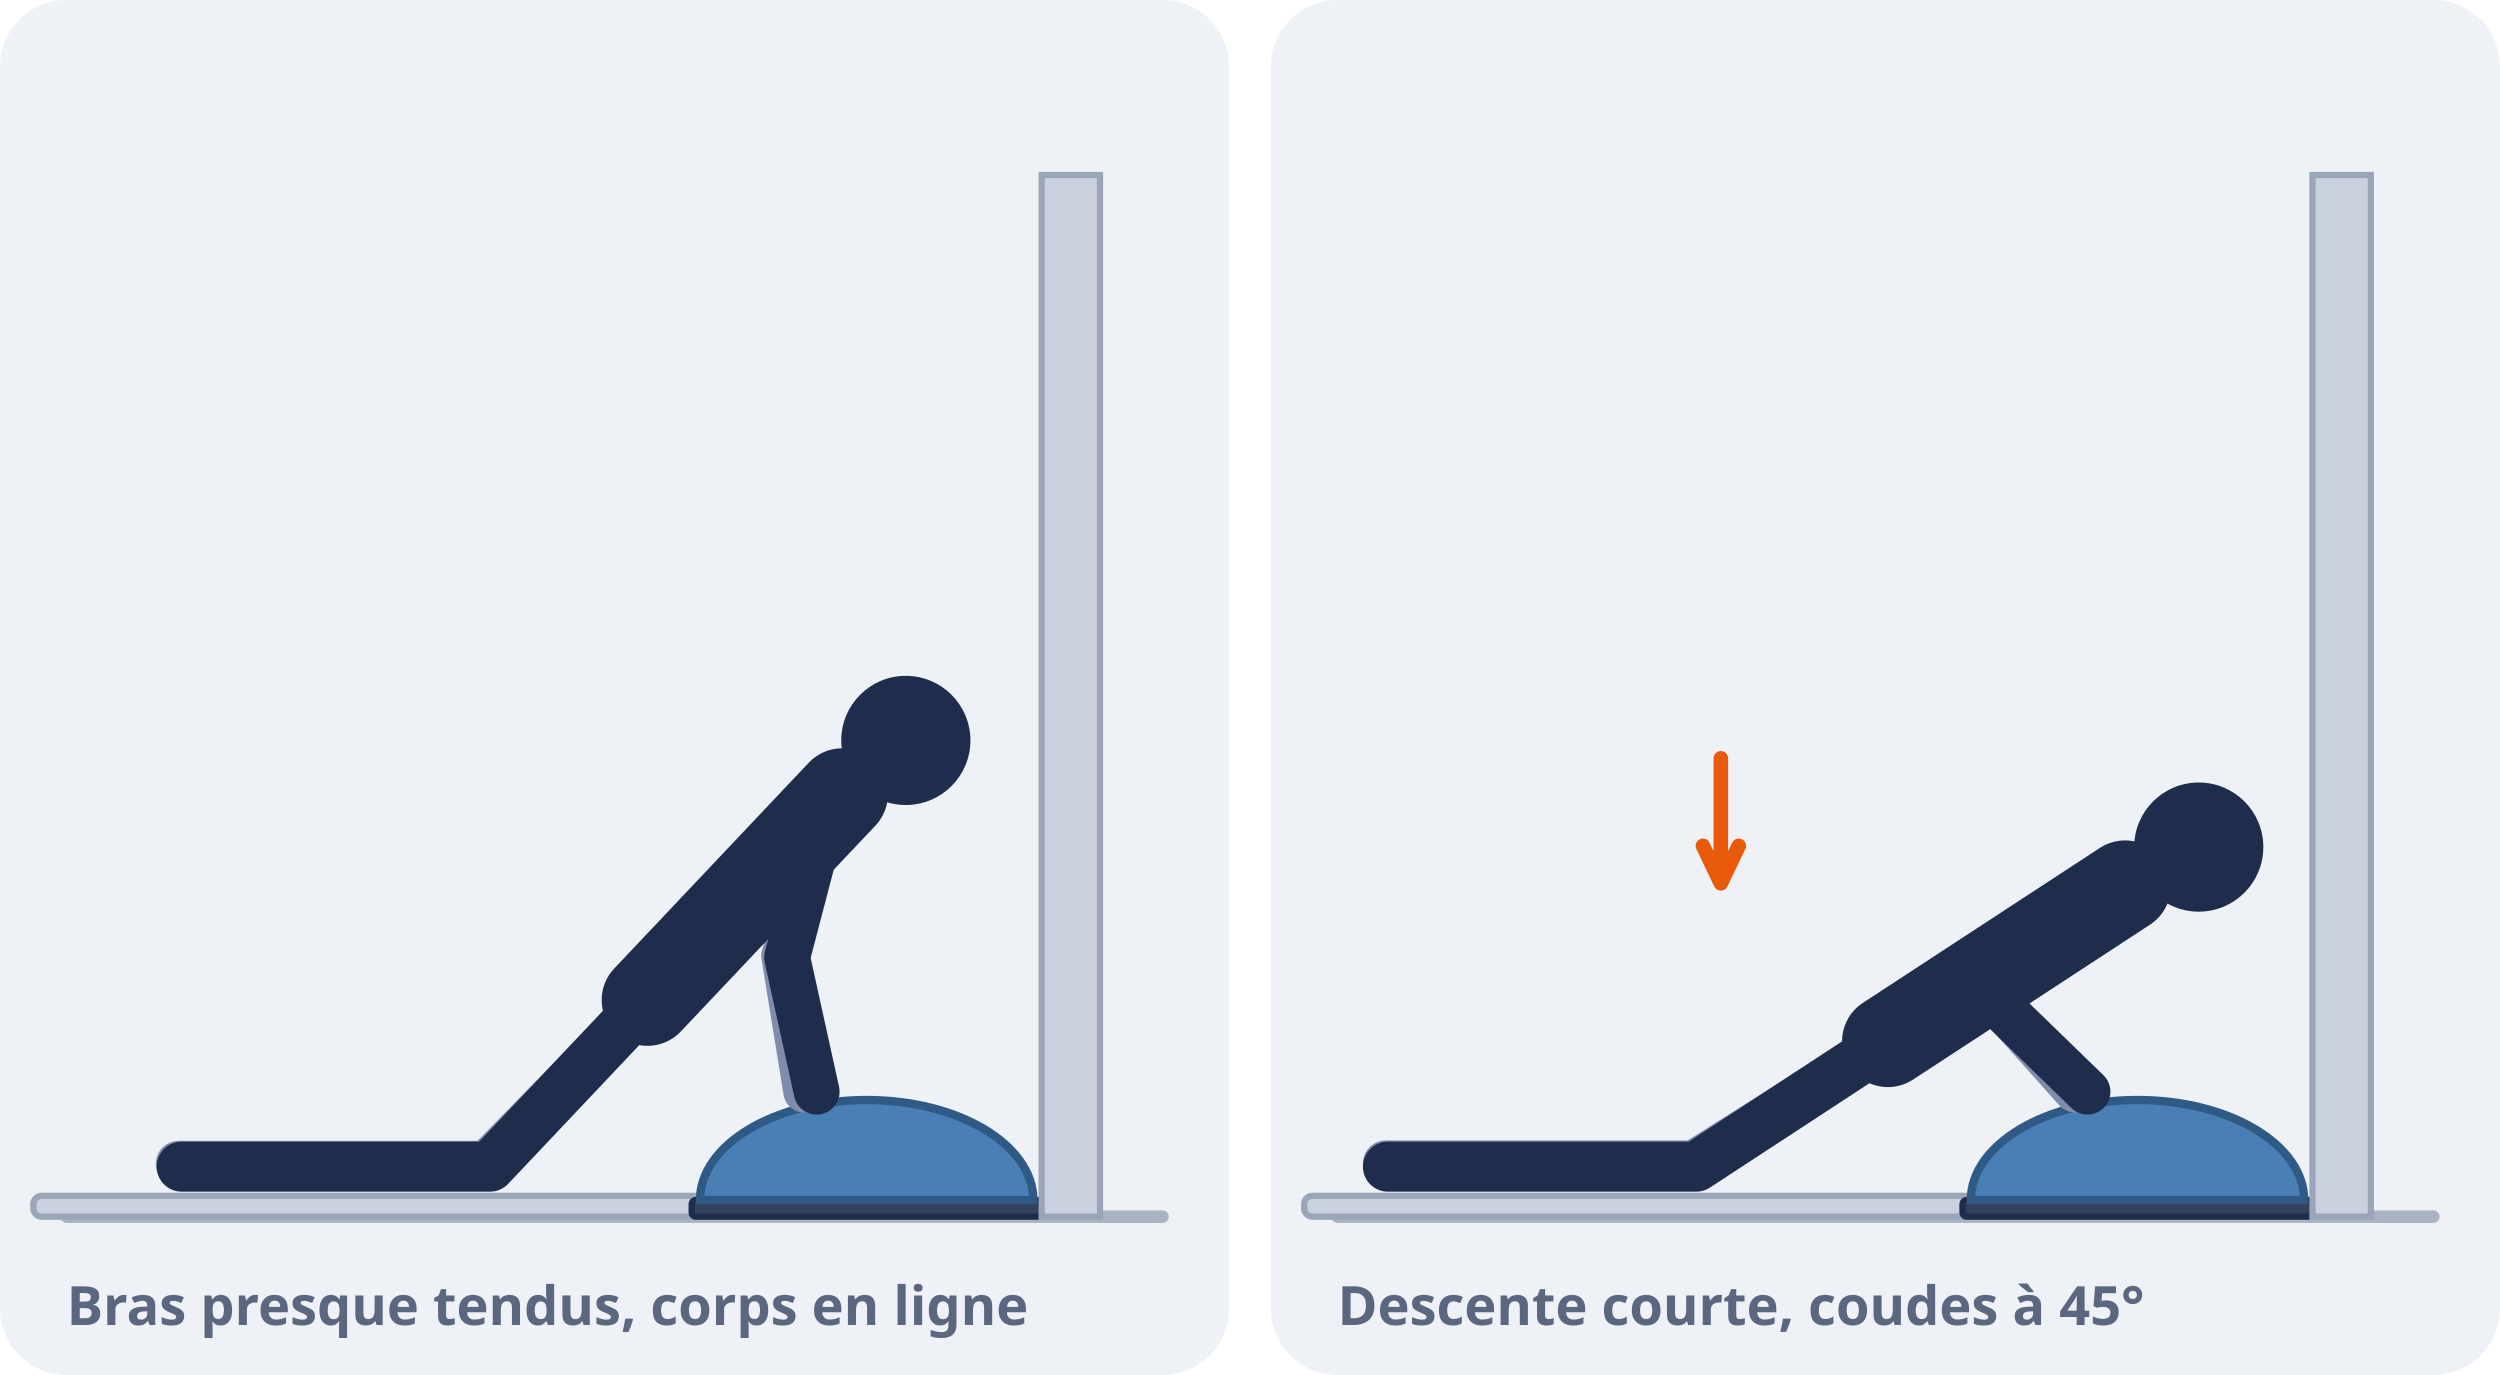
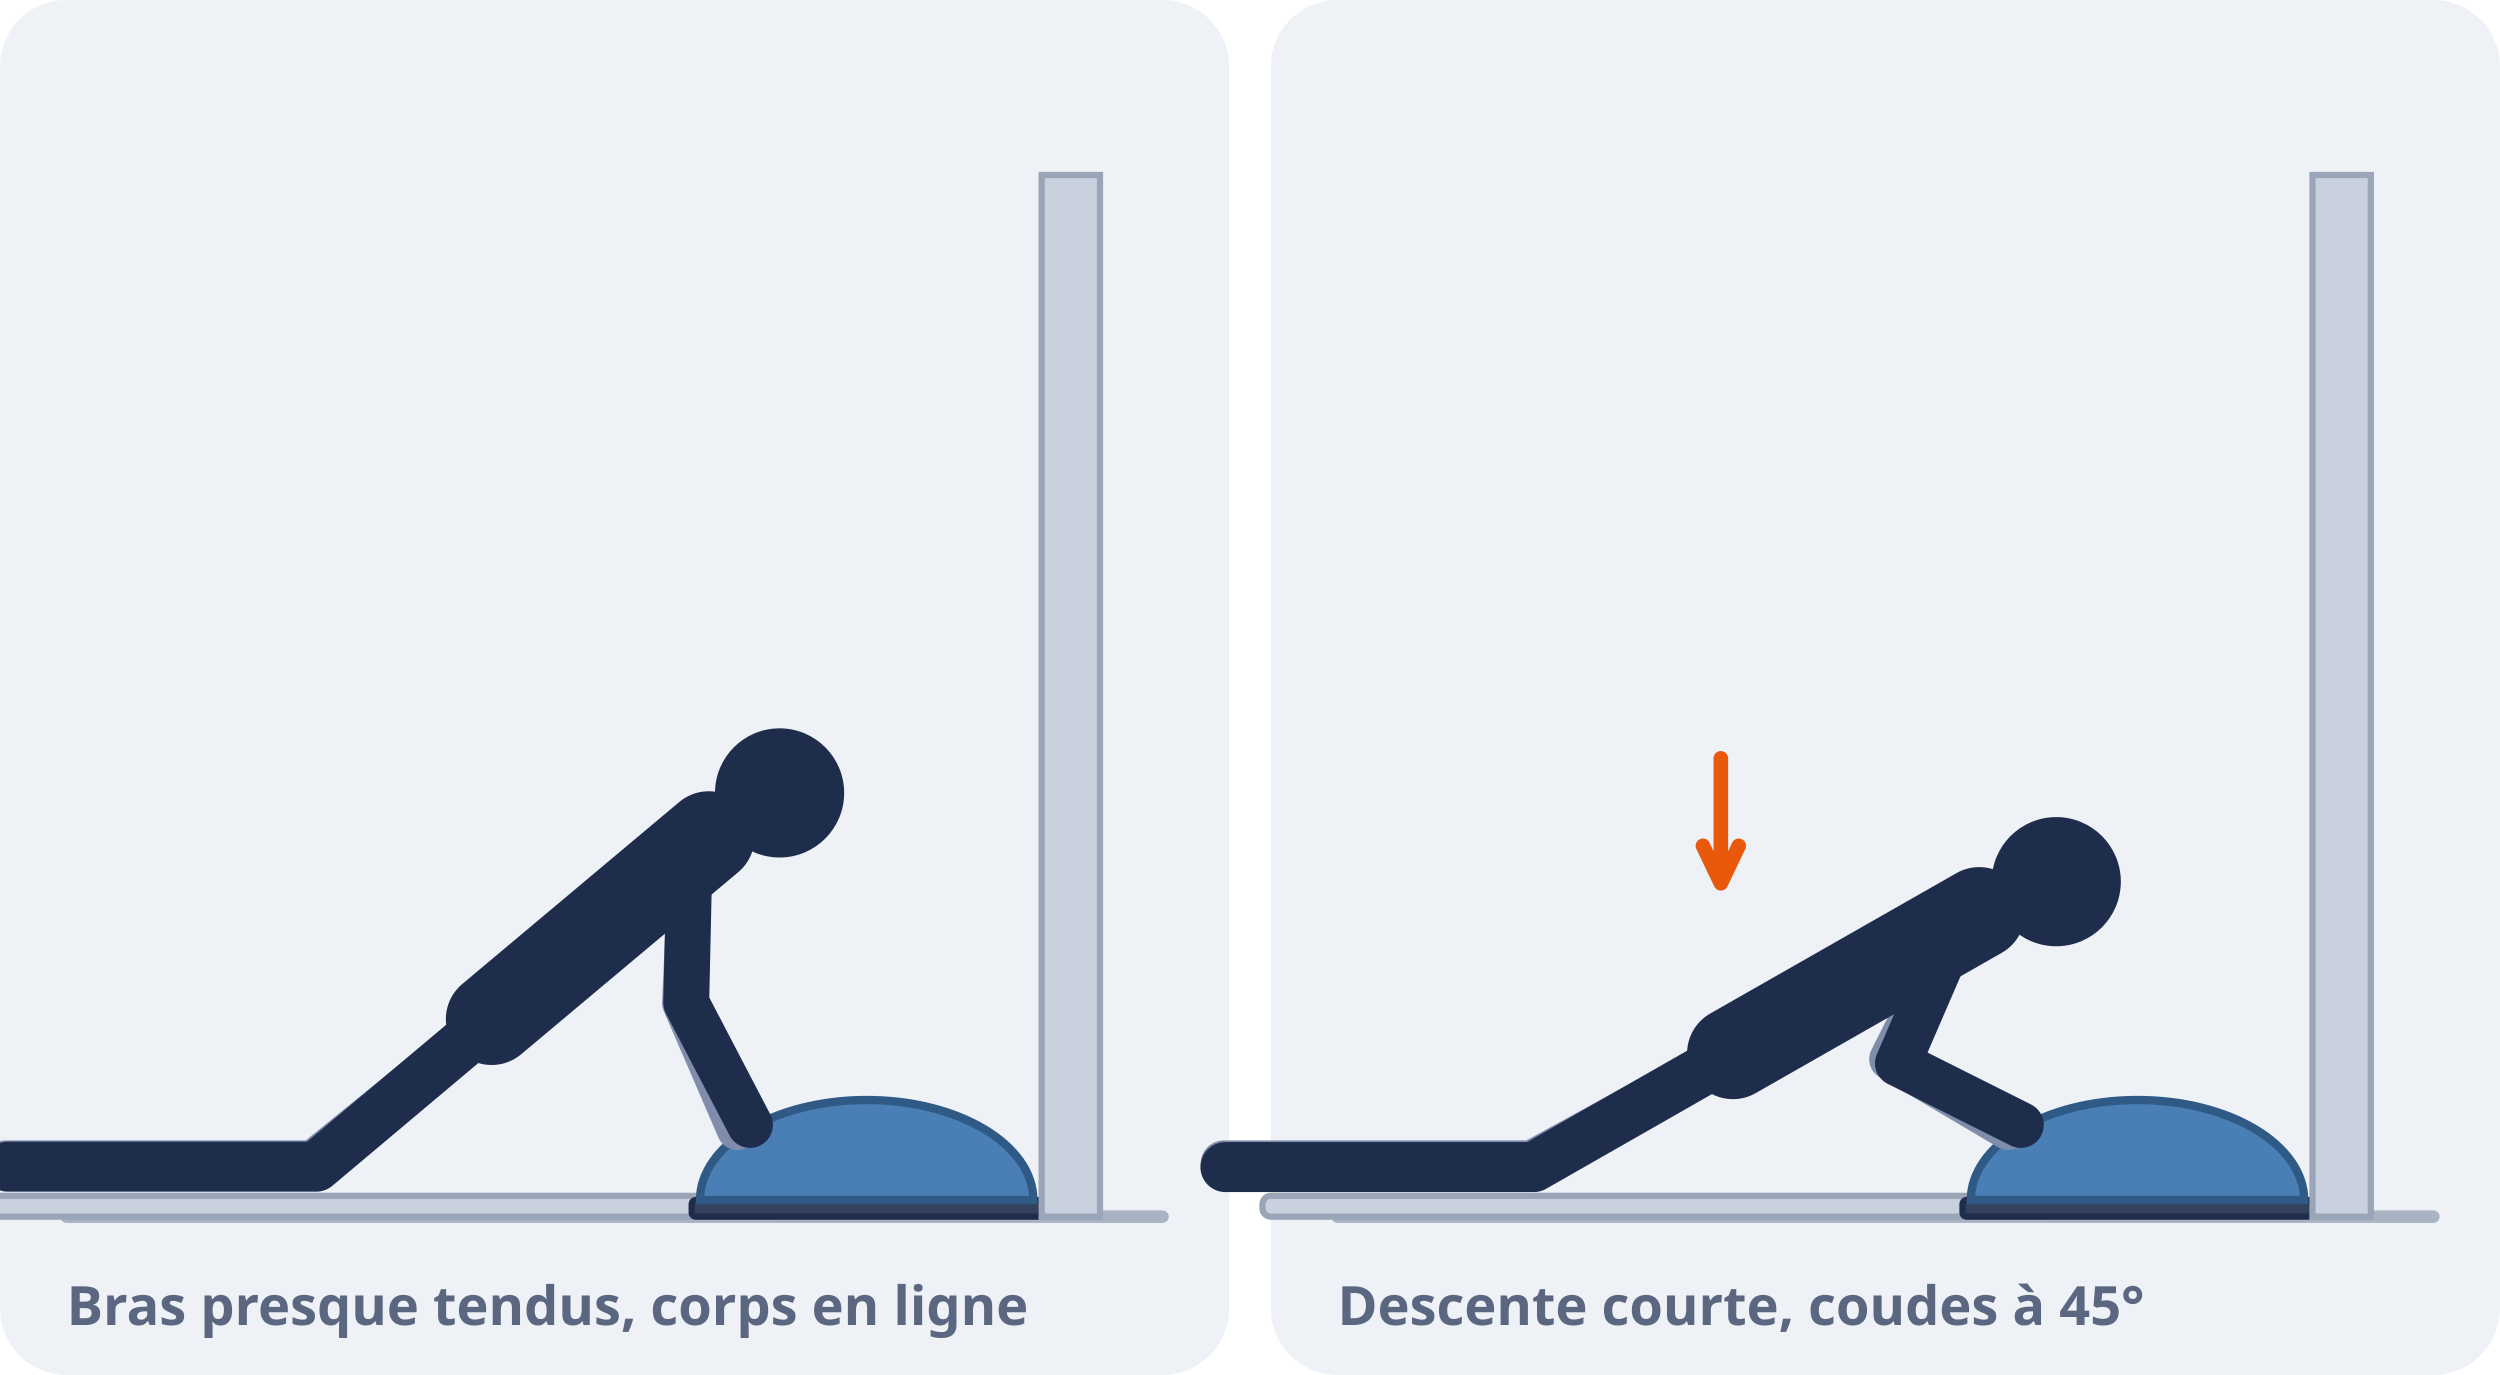
<svg xmlns="http://www.w3.org/2000/svg" viewBox="0 0 600 330" role="img" aria-labelledby="t">
  <style>.bg{fill:#eef1f6}.gr{stroke:#a9b3c4;stroke-width:3;stroke-linecap:round}.bn{stroke:#1f2d4d;fill:none;stroke-linecap:round;stroke-linejoin:round}.bf{stroke:#7f8cab;fill:none;stroke-linecap:round;stroke-linejoin:round}.bh{fill:#1f2d4d}.pr{fill:#c9d1de;stroke:#9aa5b8;stroke-width:1.5}.wb{fill:#dbe1ec}.prl{stroke:#9aa5b8;fill:none;stroke-linecap:round}.ac{stroke:#e8590c;fill:#e8590c;stroke-linecap:round}polyline.ac{fill:none}.arw{stroke:#e8590c;stroke-width:3.5;fill:none;stroke-linecap:round;stroke-linejoin:round}.arc{stroke:#e8590c;stroke-width:3;fill:none;stroke-dasharray:6 5}.tw{stroke:#e0a93c;fill:none;stroke-linecap:round;stroke-linejoin:round}.db{stroke:#4a5568}.dbi{stroke:#8793a8}.bag{fill:#3b7a57;stroke:#285a3f;stroke-width:1.5}.bagp{fill:#2f6849}.pl{fill:#4a5568;fill-opacity:.3;stroke:#4a5568;stroke-width:5}.plh{fill:#4a5568}.pl2{fill:#4a5568;stroke:#2d3748;stroke-width:1}.sf{stroke:#e0a93c;fill:none;stroke-linecap:round}.sb{fill:#8fb8de;fill-opacity:.6;stroke:#4f83b3;stroke-width:3}.mb{fill:#c9884a;stroke:#8a5a2b;stroke-width:2}.mbs{stroke:#8a5a2b;stroke-width:2;fill:none}.wh{fill:#4a5568;stroke:#2d3748;stroke-width:2}.whh{fill:#c9d1de}.vest{stroke:#2f9e8f;fill:none}.vestp{stroke:#1d6b60;fill:none}.bsd{fill:#4a7fb5;stroke:#2f5a86;stroke-width:2}.bsb{fill:#33415c;stroke:#1f2d4d;stroke-width:1.5}.lbl{font:600 13px system-ui,sans-serif;fill:#5b6780}@media (prefers-color-scheme:dark){.vest{stroke:#3fbfae}.vestp{stroke:#1d6b60}.bsd{fill:#5b93cb;stroke:#a9c8e8}.bsb{fill:#b5bfd3;stroke:#e8edf7}.sb{fill:#5d8fc0;fill-opacity:.55;stroke:#8fb8de}.mb{fill:#c9884a;stroke:#e8b07a}.mbs{stroke:#e8b07a}.wh{fill:#b5bfd3;stroke:#e8edf7}.whh{fill:#2d3750}.pl{fill:#b5bfd3;stroke:#b5bfd3}.plh{fill:#b5bfd3}.pl2{fill:#b5bfd3;stroke:#e8edf7}.sf{stroke:#d9b56a}.bg{fill:#1b2233}.gr{stroke:#4a5670}.bn{stroke:#e8edf7}.bf{stroke:#8a97b5}.bh{fill:#e8edf7}.pr{fill:#2d3750;stroke:#4a5670}.wb{fill:#252e44}.prl{stroke:#56637f}.ac{stroke:#ff8a3d;fill:#ff8a3d}.arw,.arc{stroke:#ff8a3d}.tw{stroke:#d9b56a}.db{stroke:#b5bfd3}.dbi{stroke:#7b87a0}.lbl{fill:#9fb0cf}}</style>
  <rect class="bg" x="0" y="0" width="295" height="330" rx="16" />
  <line class="gr" x1="16" y1="292" x2="279" y2="292" />
-   <rect class="pr" x="8" y="287" width="180" height="5" rx="2" />
+   <rect class="pr" x="-2" y="287" width="190" height="5" rx="2" />
  <rect class="bsb" x="166" y="288" width="84" height="4" rx="1" />
  <path class="bsd" d="M168,288 A40 24 0 0 1 248,288 Z" />
  <rect class="pr" x="250" y="42" width="14" height="250" rx="0" />
-   <polyline class="bf" stroke-width="10" points="198,195 187.7,229.4 193,262" />
-   <polyline class="bf" stroke-width="11" points="155.4,240 116.9,279.3 64.9,279.3 42.9,279.3" />
-   <polyline class="bn" stroke-width="22" points="155.4,240 202.1,190.6" />
-   <polyline class="bn" stroke-width="12" points="155.4,240 117.6,280 65.6,280 43.6,280" />
-   <polyline class="bn" stroke-width="11" points="198,195 188.9,229.8 196,262" />
-   <circle class="bn bh" cx="217.4" cy="177.7" r="15" />
+   <polyline class="bf" stroke-width="10" points="165.5,204.7 163.9,240.7 177,271" />
+   <polyline class="bf" stroke-width="11" points="118,244.6 75.3,279.2 23.3,279.2 1.3,279.2" />
+   <polyline class="bn" stroke-width="22" points="118,244.6 170.1,200.9" />
+   <polyline class="bn" stroke-width="12" points="118,244.6 75.9,280 23.9,280 1.9,280" />
+   <polyline class="bn" stroke-width="11" points="165.5,204.7 164.7,240.7 180,270" />
+   <circle class="bn bh" cx="187.1" cy="190.3" r="15" />
  <text class="lbl" x="16" y="318">Bras presque tendus, corps en ligne</text>
  <rect class="bg" x="305" y="0" width="295" height="330" rx="16" />
  <line class="gr" x1="321" y1="292" x2="584" y2="292" />
-   <rect class="pr" x="313" y="287" width="180" height="5" rx="2" />
+   <rect class="pr" x="303" y="287" width="190" height="5" rx="2" />
  <rect class="bsb" x="471" y="288" width="84" height="4" rx="1" />
  <path class="bsd" d="M473,288 A40 24 0 0 1 553,288 Z" />
  <rect class="pr" x="555" y="42" width="14" height="250" rx="0" />
-   <polyline class="bf" stroke-width="10" points="505,216 476,237.4 498,262" />
-   <polyline class="bf" stroke-width="11" points="453.1,249.9 406.6,279.2 354.6,279.2 332.6,279.2" />
-   <polyline class="bn" stroke-width="22" points="453.1,249.9 510,212.7" />
-   <polyline class="bn" stroke-width="12" points="453.1,249.9 407.1,280 355.1,280 333.1,280" />
-   <polyline class="bn" stroke-width="11" points="505,216 477.3,239 501,262" />
-   <circle class="bn bh" cx="527.7" cy="203.3" r="15" />
+   <polyline class="bf" stroke-width="10" points="469.8,222.1 453.6,254.2 482,271" />
+   <polyline class="bf" stroke-width="11" points="415.9,252.8 367.7,279.2 315.7,279.2 293.7,279.2" />
+   <polyline class="bn" stroke-width="22" points="415.9,252.8 475,219.1" />
+   <polyline class="bn" stroke-width="12" points="415.9,252.8 368.1,280.1 316.1,280.1 294.1,280.1" />
+   <polyline class="bn" stroke-width="11" points="469.8,222.1 455.5,255.2 485,270" />
+   <circle class="bn bh" cx="493.5" cy="211.6" r="15" />
  <path class="arw" d="M413,182 L413,212 M408.7,203 L413,212 L417.3,203" />
  <text class="lbl" x="321" y="318">Descente courte, coudes à 45°</text>
</svg>
